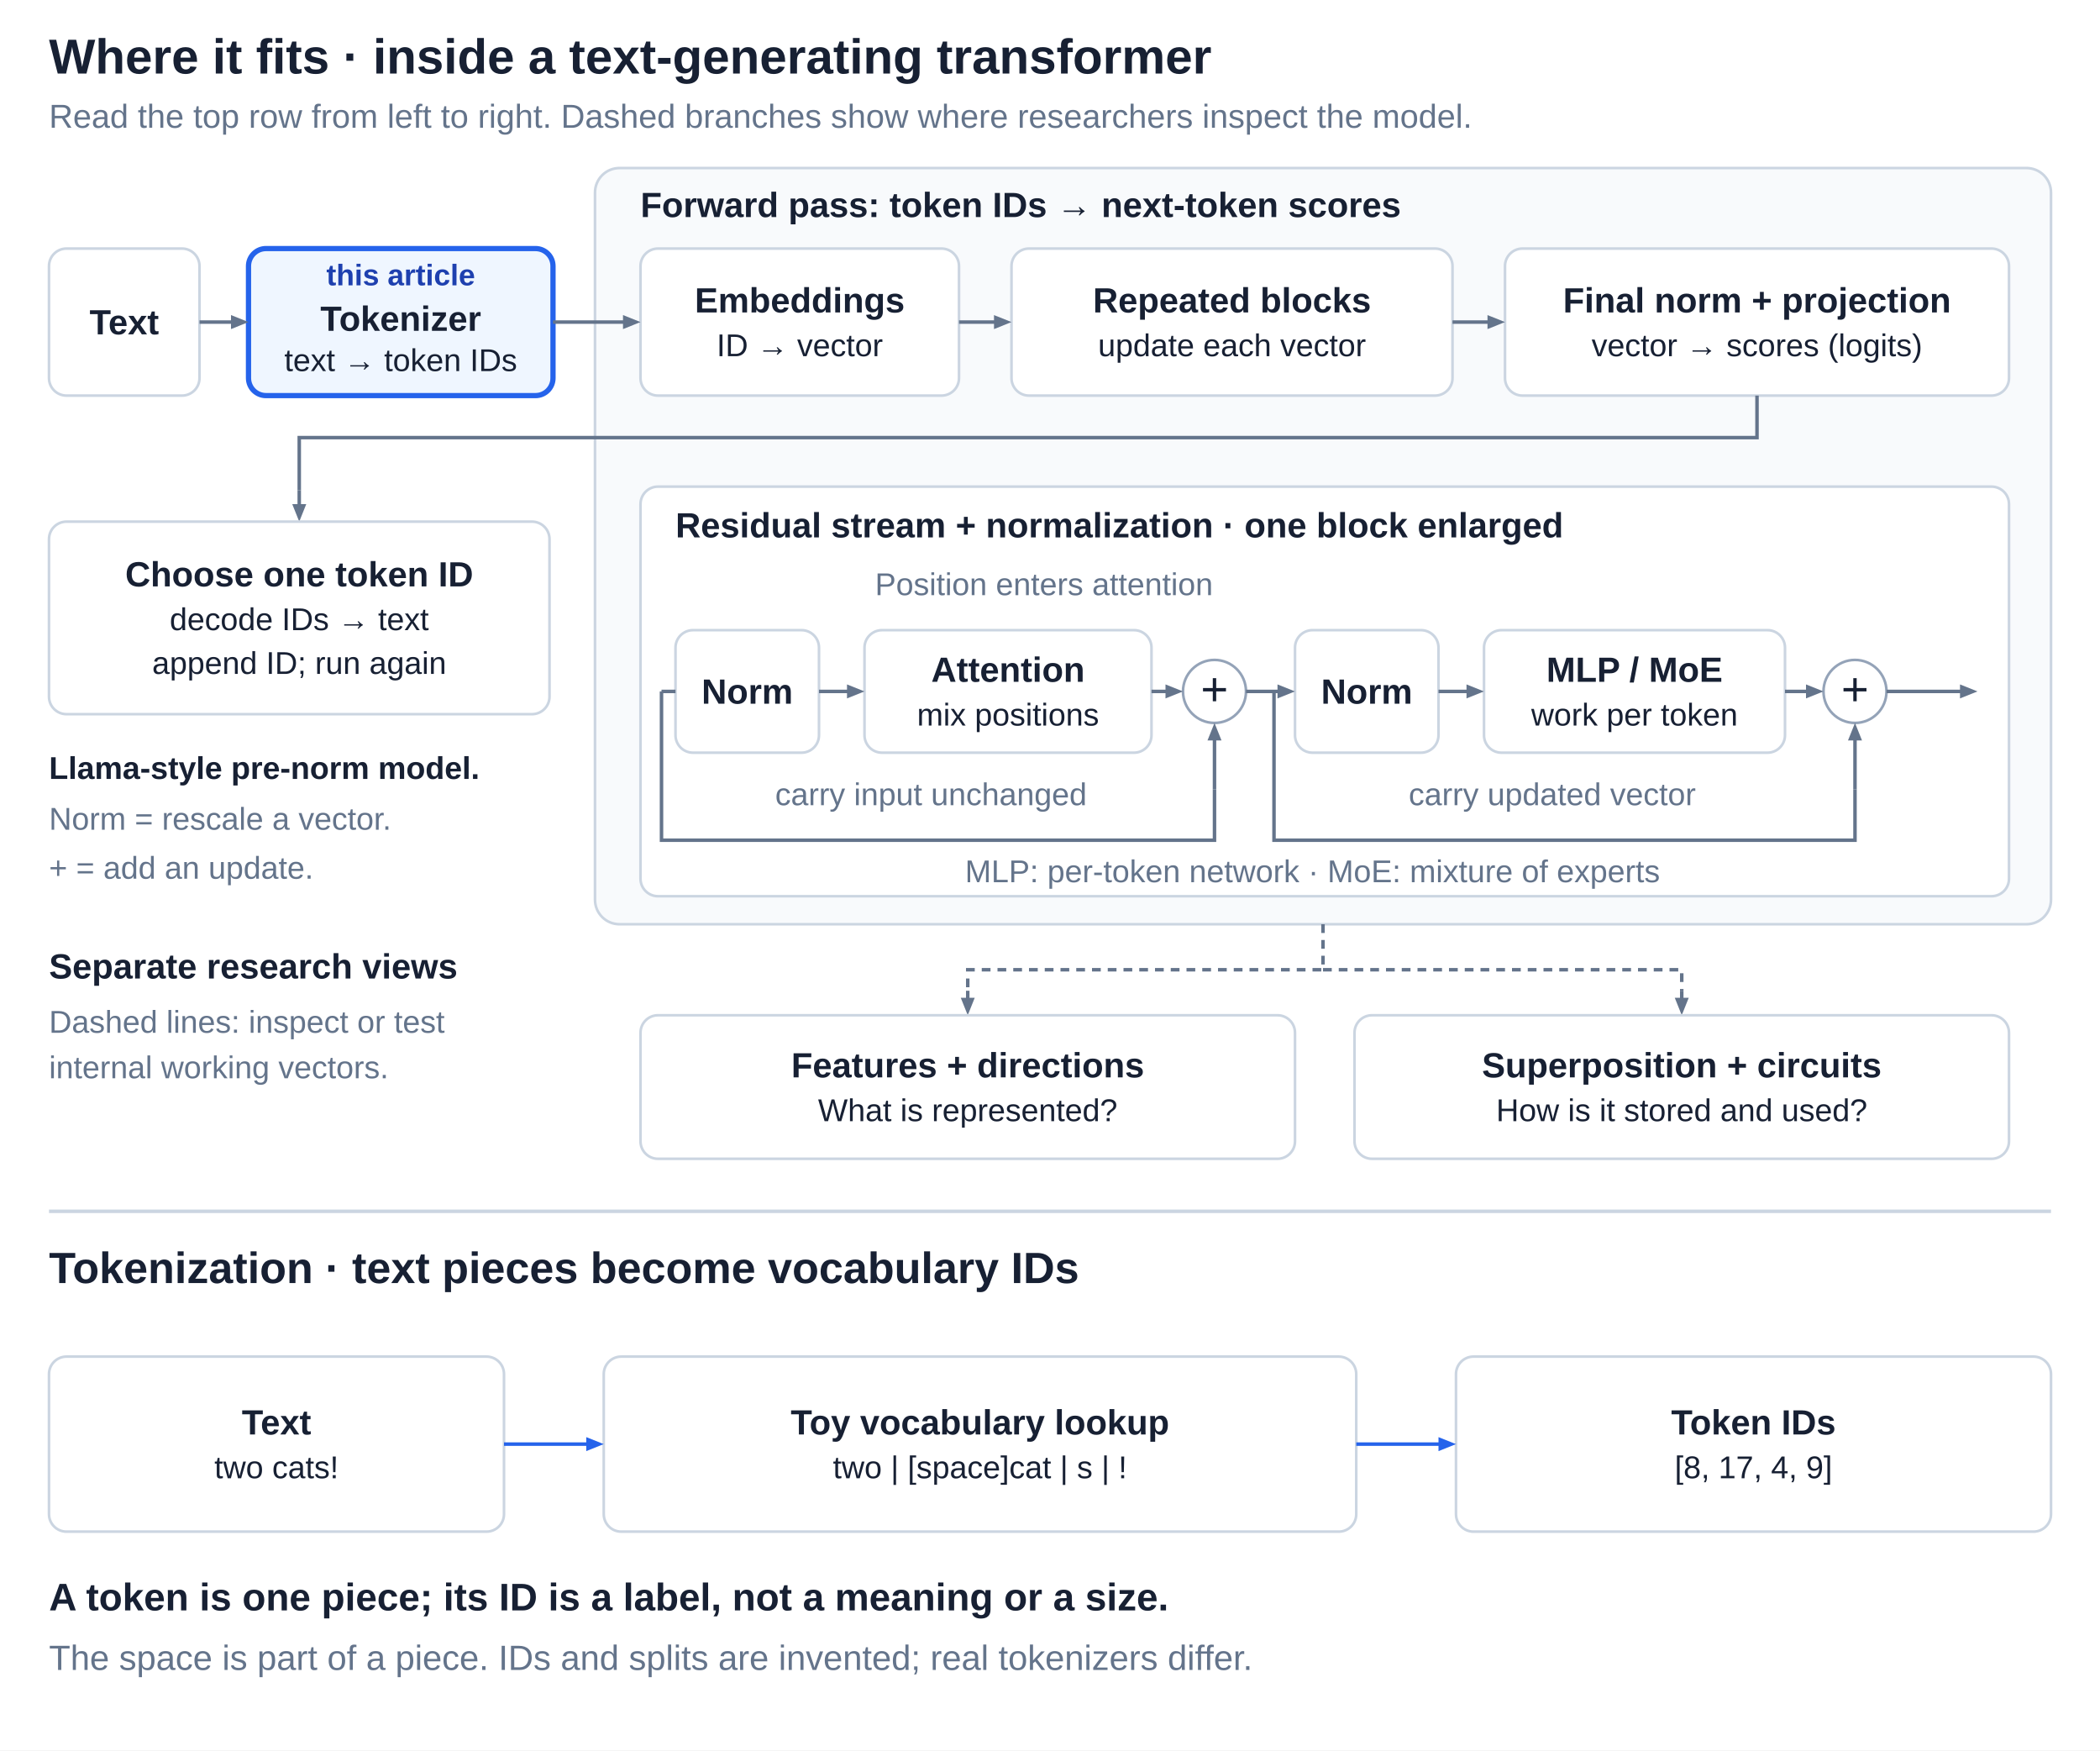
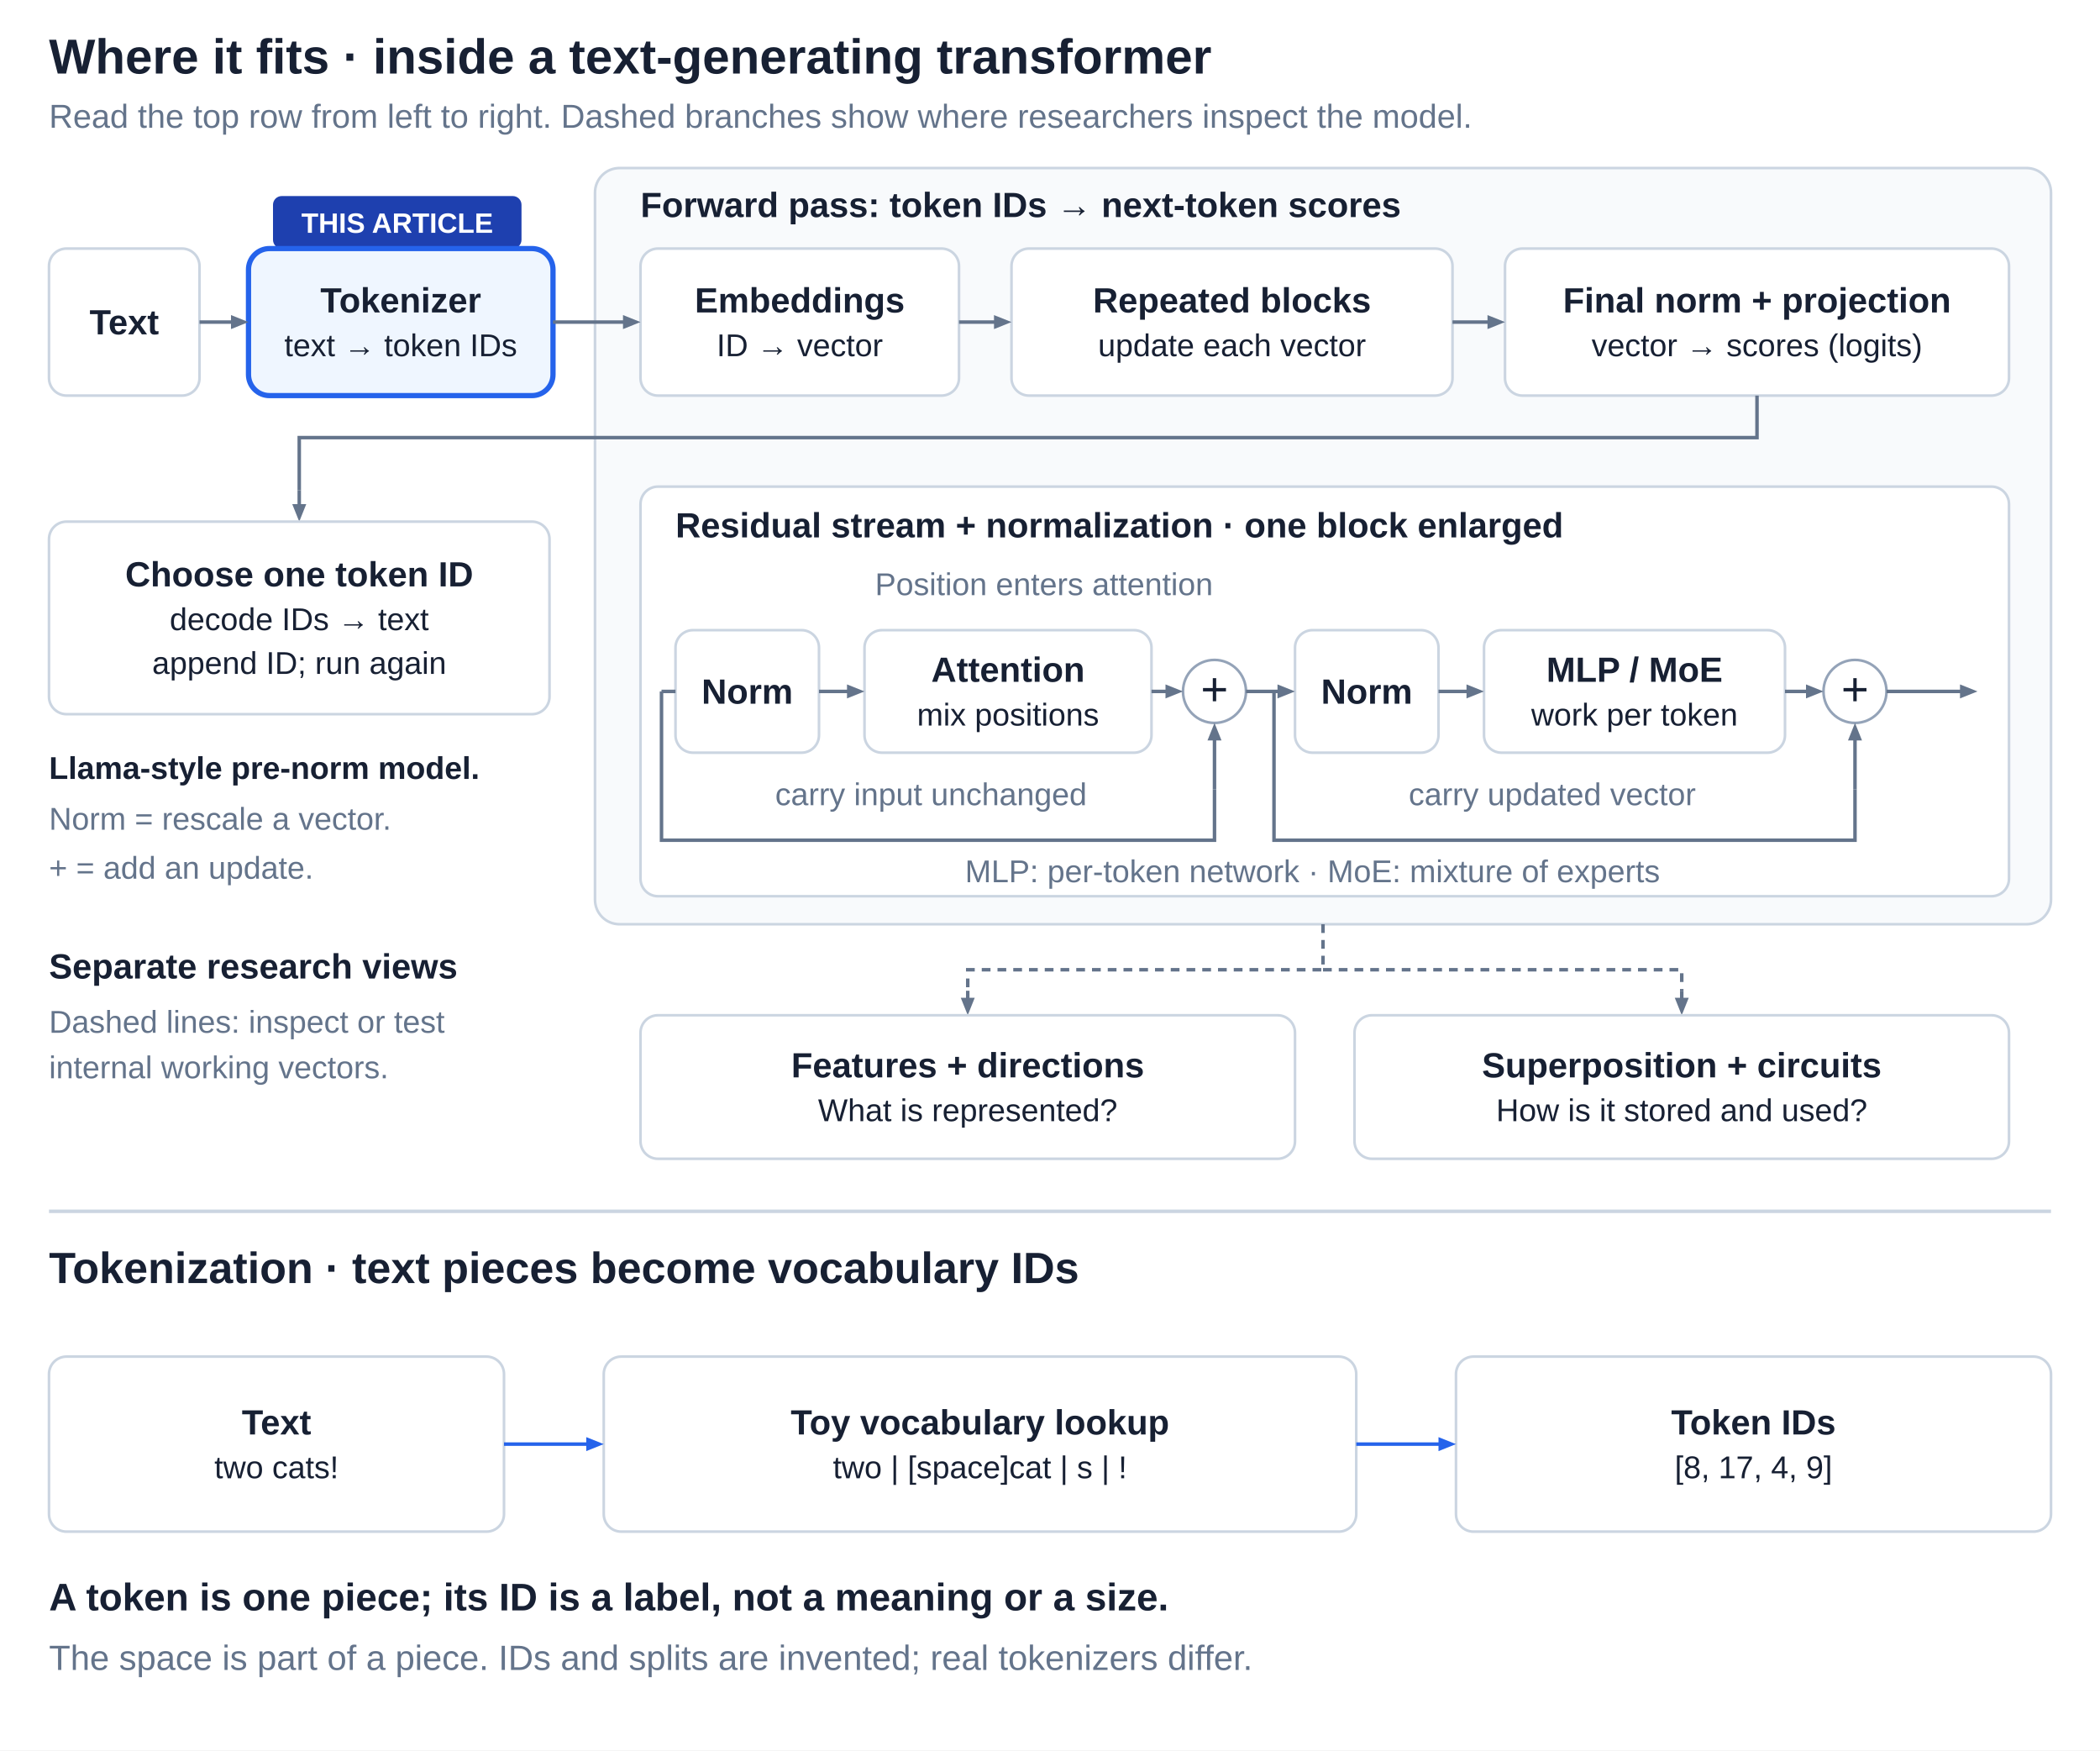
<svg xmlns="http://www.w3.org/2000/svg" width="1500" height="1250" viewBox="0 0 1200 1000" role="img" aria-labelledby="title desc">
  <defs>
    <style>text {font-family: Arial, Helvetica, sans-serif;}</style>
  </defs>
  <rect width="1200" height="1000" fill="#fff" />
  <g id="shared-flow">
    <text x="28" y="42" font-size="28" font-weight="700" fill="#172033" text-anchor="start">Where it fits · inside a text-generating transformer</text>
    <text x="28" y="73" font-size="19" font-weight="400" fill="#64748b" text-anchor="start">Read the top row from left to right. Dashed branches show where researchers inspect the model.</text>
    <rect x="340" y="96" width="832" height="432" rx="14" fill="#f8fafc" stroke="#cbd5e1" stroke-width="1.5" id="forward-pass-region" />
    <text x="366" y="124" font-size="20" font-weight="700" fill="#172033" text-anchor="start">Forward pass: token IDs → next-token scores</text>
    <rect x="28" y="142" width="86" height="84" rx="10" fill="#fff" stroke="#cbd5e1" stroke-width="1.5" />
    <text x="71.0" y="191.0" font-size="20" font-weight="700" fill="#172033" text-anchor="middle">Text</text>
-     <rect x="142" y="142" width="174" height="84" rx="10" fill="#eff6ff" stroke="#2563eb" stroke-width="3" data-focus="true" id="tokenizer-region" />
-     <text x="229" y="163" font-size="17" font-weight="700" fill="#1e40af" text-anchor="middle">this article</text>
-     <text x="229.0" y="189" font-size="20" font-weight="700" fill="#172033" text-anchor="middle">Tokenizer</text>
-     <text x="229.0" y="212" font-size="18" font-weight="400" fill="#172033" text-anchor="middle">text → token IDs</text>
+     <rect x="156" y="112" width="142" height="30" rx="5" fill="#1e40af" />
+     <text x="227" y="133" font-size="16" font-weight="700" fill="#ffffff" text-anchor="middle">THIS ARTICLE</text>
+     <rect x="142" y="142" width="174" height="84" rx="12" fill="#eff6ff" stroke="#2563eb" stroke-width="3" data-focus="true" id="tokenizer-region" />
+     <text x="229.0" y="178.5" font-size="20" font-weight="700" fill="#172033" text-anchor="middle">Tokenizer</text>
+     <text x="229.0" y="203.5" font-size="18" font-weight="400" fill="#172033" text-anchor="middle">text → token IDs</text>
    <rect x="366" y="142" width="182" height="84" rx="10" fill="#fff" stroke="#cbd5e1" stroke-width="1.5" id="embedding-region" />
    <text x="457.0" y="178.5" font-size="20" font-weight="700" fill="#172033" text-anchor="middle">Embeddings</text>
    <text x="457.0" y="203.5" font-size="18" font-weight="400" fill="#172033" text-anchor="middle">ID → vector</text>
    <rect x="578" y="142" width="252" height="84" rx="10" fill="#fff" stroke="#cbd5e1" stroke-width="1.5" />
    <text x="704.0" y="178.5" font-size="20" font-weight="700" fill="#172033" text-anchor="middle">Repeated blocks</text>
    <text x="704.0" y="203.5" font-size="18" font-weight="400" fill="#172033" text-anchor="middle">update each vector</text>
    <rect x="860" y="142" width="288" height="84" rx="10" fill="#fff" stroke="#cbd5e1" stroke-width="1.5" />
    <text x="1004.0" y="178.5" font-size="20" font-weight="700" fill="#172033" text-anchor="middle">Final norm + projection</text>
    <text x="1004.0" y="203.5" font-size="18" font-weight="400" fill="#172033" text-anchor="middle">vector → scores (logits)</text>
    <path data-connector="true" d="M114 184 L133.0 184.0" fill="none" stroke="#64748b" stroke-width="2" />
    <polygon points="142,184 132.0,188.0 132.0,180.0" fill="#64748b" />
    <path data-connector="true" d="M316 184 L357.0 184.0" fill="none" stroke="#64748b" stroke-width="2" />
    <polygon points="366,184 356.0,188.0 356.0,180.0" fill="#64748b" />
    <path data-connector="true" d="M548 184 L569.0 184.0" fill="none" stroke="#64748b" stroke-width="2" />
    <polygon points="578,184 568.0,188.0 568.0,180.0" fill="#64748b" />
    <path data-connector="true" d="M830 184 L851.0 184.0" fill="none" stroke="#64748b" stroke-width="2" />
    <polygon points="860,184 850.0,188.0 850.0,180.0" fill="#64748b" />
    <path data-connector="true" d="M1004 226 V250 H171 V280" fill="none" stroke="#64748b" stroke-width="2" />
    <path data-connector="true" d="M171 280 L171.0 289.0" fill="none" stroke="#64748b" stroke-width="2" />
    <polygon points="171,298 167.0,288.0 175.0,288.0" fill="#64748b" />
    <rect x="28" y="298" width="286" height="110" rx="10" fill="#fff" stroke="#cbd5e1" stroke-width="1.5" />
    <text x="171.0" y="335.0" font-size="20" font-weight="700" fill="#172033" text-anchor="middle">Choose one token ID</text>
    <text x="171.0" y="360.0" font-size="18" font-weight="400" fill="#172033" text-anchor="middle">decode IDs → text</text>
    <text x="171.0" y="385.0" font-size="18" font-weight="400" fill="#172033" text-anchor="middle">append ID; run again</text>
    <text x="28" y="445" font-size="18" font-weight="700" fill="#172033" text-anchor="start">Llama-style pre-norm model.</text>
    <text x="28" y="474" font-size="18" font-weight="400" fill="#64748b" text-anchor="start">Norm = rescale a vector.</text>
    <text x="28" y="502" font-size="18" font-weight="400" fill="#64748b" text-anchor="start">+ = add an update.</text>
    <rect x="366" y="278" width="782" height="234" rx="10" fill="#fff" stroke="#cbd5e1" stroke-width="1.5" id="residual-region" />
    <text x="386" y="307" font-size="20" font-weight="700" fill="#172033" text-anchor="start">Residual stream + normalization · one block enlarged</text>
    <text x="500" y="340" font-size="18" font-weight="400" fill="#64748b" text-anchor="start">Position enters attention</text>
    <rect x="386" y="360" width="82" height="70" rx="10" fill="#fff" stroke="#cbd5e1" stroke-width="1.5" />
    <text x="427.0" y="402.0" font-size="20" font-weight="700" fill="#172033" text-anchor="middle">Norm</text>
    <rect x="494" y="360" width="164" height="70" rx="10" fill="#fff" stroke="#cbd5e1" stroke-width="1.5" id="attention-region" />
    <text x="576.0" y="389.5" font-size="20" font-weight="700" fill="#172033" text-anchor="middle">Attention</text>
    <text x="576.0" y="414.5" font-size="18" font-weight="400" fill="#172033" text-anchor="middle">mix positions</text>
    <rect x="740" y="360" width="82" height="70" rx="10" fill="#fff" stroke="#cbd5e1" stroke-width="1.5" />
    <text x="781.0" y="402.0" font-size="20" font-weight="700" fill="#172033" text-anchor="middle">Norm</text>
    <rect x="848" y="360" width="172" height="70" rx="10" fill="#fff" stroke="#cbd5e1" stroke-width="1.5" id="mlp-region" />
    <text x="934.0" y="389.5" font-size="20" font-weight="700" fill="#172033" text-anchor="middle">MLP / MoE</text>
    <text x="934.0" y="414.5" font-size="18" font-weight="400" fill="#172033" text-anchor="middle">work per token</text>
    <circle cx="694" cy="395" r="18" fill="#fff" stroke="#94a3b8" stroke-width="1.5" />
    <text x="694" y="403" font-size="27" font-weight="400" fill="#172033" text-anchor="middle">+</text>
    <circle cx="1060" cy="395" r="18" fill="#fff" stroke="#94a3b8" stroke-width="1.5" />
    <text x="1060" y="403" font-size="27" font-weight="400" fill="#172033" text-anchor="middle">+</text>
    <path data-connector="true" d="M468 395 L485.0 395.0" fill="none" stroke="#64748b" stroke-width="2" />
    <polygon points="494,395 484.0,399.0 484.0,391.0" fill="#64748b" />
    <path data-connector="true" d="M658 395 L667.0 395.0" fill="none" stroke="#64748b" stroke-width="2" />
    <polygon points="676,395 666.0,399.0 666.0,391.0" fill="#64748b" />
    <path data-connector="true" d="M712 395 L731.0 395.0" fill="none" stroke="#64748b" stroke-width="2" />
    <polygon points="740,395 730.0,399.0 730.0,391.0" fill="#64748b" />
    <path data-connector="true" d="M822 395 L839.0 395.0" fill="none" stroke="#64748b" stroke-width="2" />
    <polygon points="848,395 838.0,399.0 838.0,391.0" fill="#64748b" />
    <path data-connector="true" d="M1020 395 L1033.0 395.0" fill="none" stroke="#64748b" stroke-width="2" />
    <polygon points="1042,395 1032.0,399.0 1032.0,391.0" fill="#64748b" />
    <path data-connector="true" d="M1078 395 L1121.0 395.0" fill="none" stroke="#64748b" stroke-width="2" />
    <polygon points="1130,395 1120.0,399.0 1120.0,391.0" fill="#64748b" />
    <path data-connector="true" d="M378 395 H386 M378 395 V480 H694 V451" fill="none" stroke="#64748b" stroke-width="2" />
    <path data-connector="true" d="M694 451 L694.0 422.0" fill="none" stroke="#64748b" stroke-width="2" />
    <polygon points="694,413 698.0,423.0 690.0,423.0" fill="#64748b" />
    <path data-connector="true" d="M728 395 V480 H1060 V451" fill="none" stroke="#64748b" stroke-width="2" />
    <path data-connector="true" d="M1060 451 L1060.0 422.0" fill="none" stroke="#64748b" stroke-width="2" />
    <polygon points="1060,413 1064.0,423.0 1056.0,423.0" fill="#64748b" />
    <text x="532" y="460" font-size="18" font-weight="400" fill="#64748b" text-anchor="middle">carry input unchanged</text>
    <text x="887" y="460" font-size="18" font-weight="400" fill="#64748b" text-anchor="middle">carry updated vector</text>
    <text x="750" y="504" font-size="18" font-weight="400" fill="#64748b" text-anchor="middle">MLP: per-token network · MoE: mixture of experts</text>
    <path data-connector="true" d="M756 528 V554 H553 V566" fill="none" stroke="#64748b" stroke-width="2" stroke-dasharray="5 4" />
    <path data-connector="true" d="M553 566 L553.0 571.0" fill="none" stroke="#64748b" stroke-width="2" stroke-dasharray="5 4" />
    <polygon points="553,580 549.0,570.0 557.0,570.0" fill="#64748b" />
    <path data-connector="true" d="M756 554 H961 V566" fill="none" stroke="#64748b" stroke-width="2" stroke-dasharray="5 4" />
    <path data-connector="true" d="M961 566 L961.0 571.0" fill="none" stroke="#64748b" stroke-width="2" stroke-dasharray="5 4" />
    <polygon points="961,580 957.0,570.0 965.0,570.0" fill="#64748b" />
    <text x="28" y="559" font-size="20" font-weight="700" fill="#172033" text-anchor="start">Separate research views</text>
    <text x="28" y="590" font-size="18" font-weight="400" fill="#64748b" text-anchor="start">Dashed lines: inspect or test</text>
    <text x="28" y="616" font-size="18" font-weight="400" fill="#64748b" text-anchor="start">internal working vectors.</text>
    <rect x="366" y="580" width="374" height="82" rx="10" fill="#fff" stroke="#cbd5e1" stroke-width="1.5" id="feature-research-region" />
    <text x="553.0" y="615.5" font-size="20" font-weight="700" fill="#172033" text-anchor="middle">Features + directions</text>
    <text x="553.0" y="640.5" font-size="18" font-weight="400" fill="#172033" text-anchor="middle">What is represented?</text>
    <rect x="774" y="580" width="374" height="82" rx="10" fill="#fff" stroke="#cbd5e1" stroke-width="1.5" id="mechanism-research-region" />
    <text x="961.0" y="615.5" font-size="20" font-weight="700" fill="#172033" text-anchor="middle">Superposition + circuits</text>
    <text x="961.0" y="640.5" font-size="18" font-weight="400" fill="#172033" text-anchor="middle">How is it stored and used?</text>
  </g>
  <g id="topic-detail">
    <path data-connector="true" d="M28 692 H1172" fill="none" stroke="#cbd5e1" stroke-width="2" />
    <text x="28" y="733" font-size="25" font-weight="700" fill="#172033" text-anchor="start">Tokenization · text pieces become vocabulary IDs</text>
    <rect x="28" y="775" width="260" height="100" rx="10" fill="#fff" stroke="#cbd5e1" stroke-width="1.5" />
    <text x="158.0" y="819.5" font-size="20" font-weight="700" fill="#172033" text-anchor="middle">Text</text>
    <text x="158.0" y="844.5" font-size="18" font-weight="400" fill="#172033" text-anchor="middle">two cats!</text>
    <rect x="345" y="775" width="430" height="100" rx="10" fill="#fff" stroke="#cbd5e1" stroke-width="1.5" />
    <text x="560.0" y="819.5" font-size="20" font-weight="700" fill="#172033" text-anchor="middle">Toy vocabulary lookup</text>
    <text x="560.0" y="844.5" font-size="18" font-weight="400" fill="#172033" text-anchor="middle">two | [space]cat | s | !</text>
    <rect x="832" y="775" width="340" height="100" rx="10" fill="#fff" stroke="#cbd5e1" stroke-width="1.5" />
    <text x="1002.0" y="819.5" font-size="20" font-weight="700" fill="#172033" text-anchor="middle">Token IDs</text>
    <text x="1002.0" y="844.5" font-size="18" font-weight="400" fill="#172033" text-anchor="middle">[8, 17, 4, 9]</text>
    <path data-connector="true" d="M288 825 L336.0 825.0" fill="none" stroke="#2563eb" stroke-width="2" />
    <polygon points="345,825 335.0,829.0 335.0,821.0" fill="#2563eb" />
    <path data-connector="true" d="M775 825 L823.0 825.0" fill="none" stroke="#2563eb" stroke-width="2" />
    <polygon points="832,825 822.0,829.0 822.0,821.0" fill="#2563eb" />
    <text x="28" y="920" font-size="22" font-weight="700" fill="#172033" text-anchor="start">A token is one piece; its ID is a label, not a meaning or a size.</text>
    <text x="28" y="954" font-size="20" font-weight="400" fill="#64748b" text-anchor="start">The space is part of a piece. IDs and splits are invented; real tokenizers differ.</text>
  </g>
</svg>
